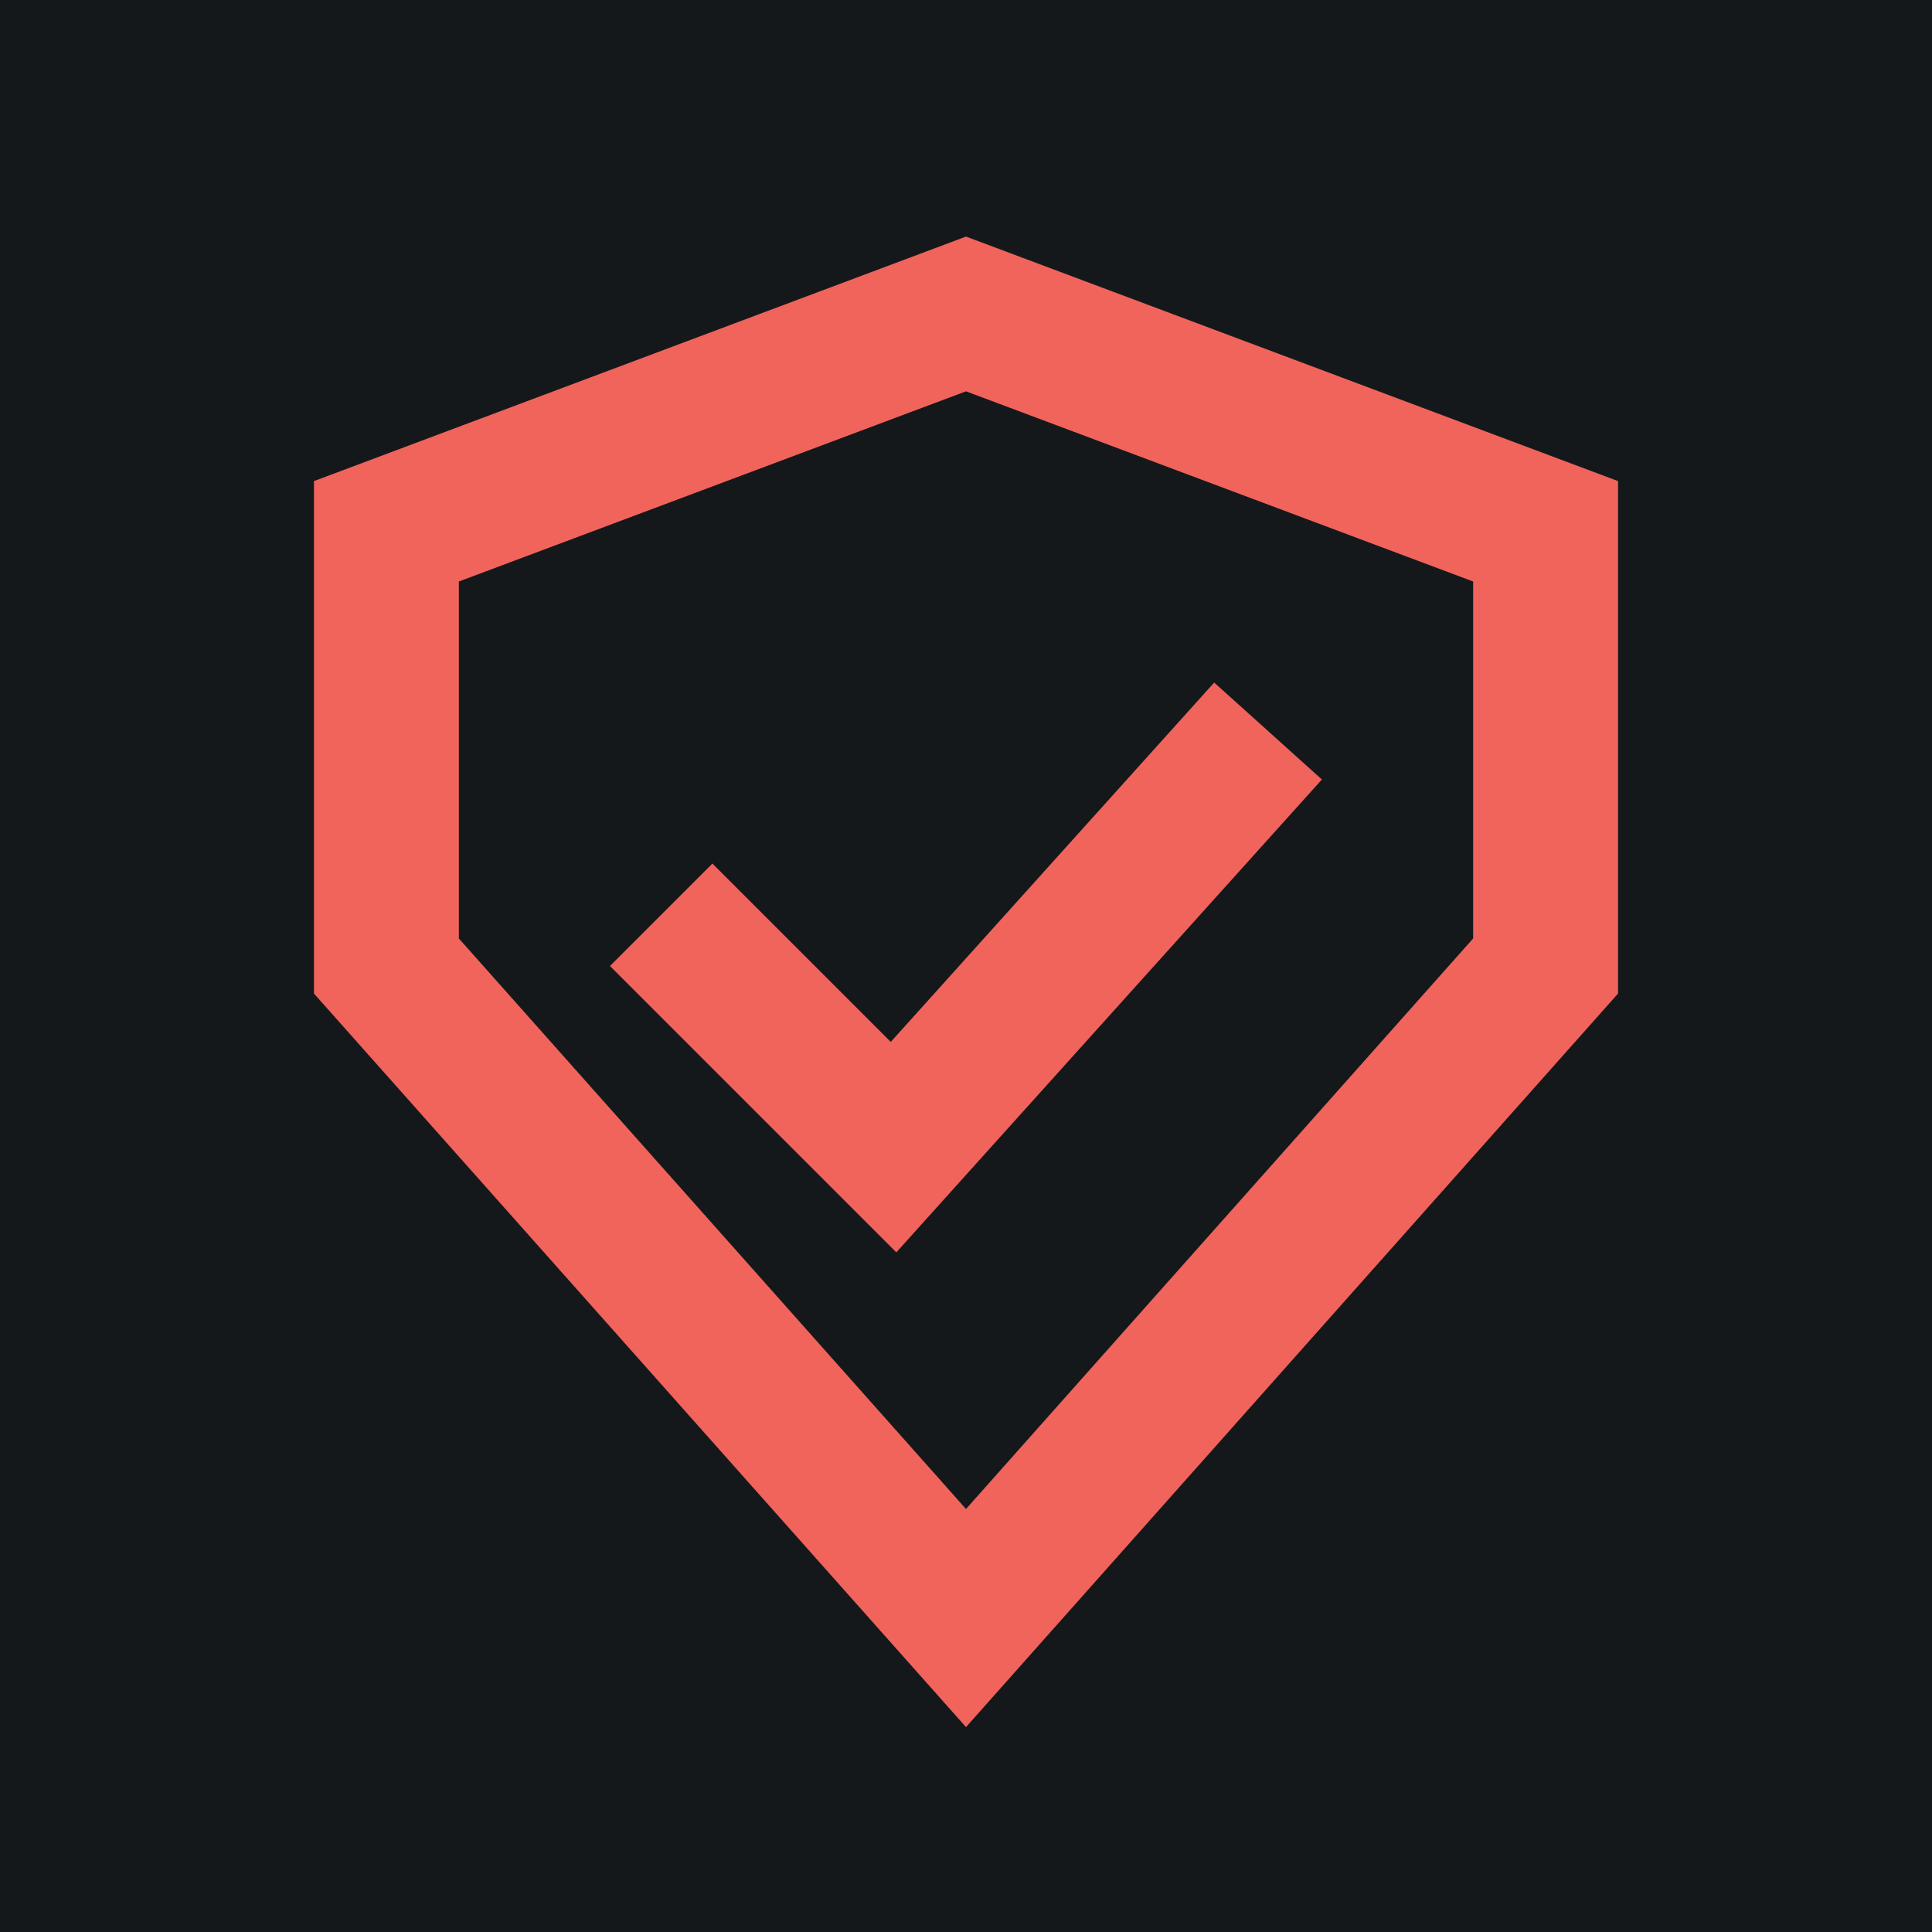
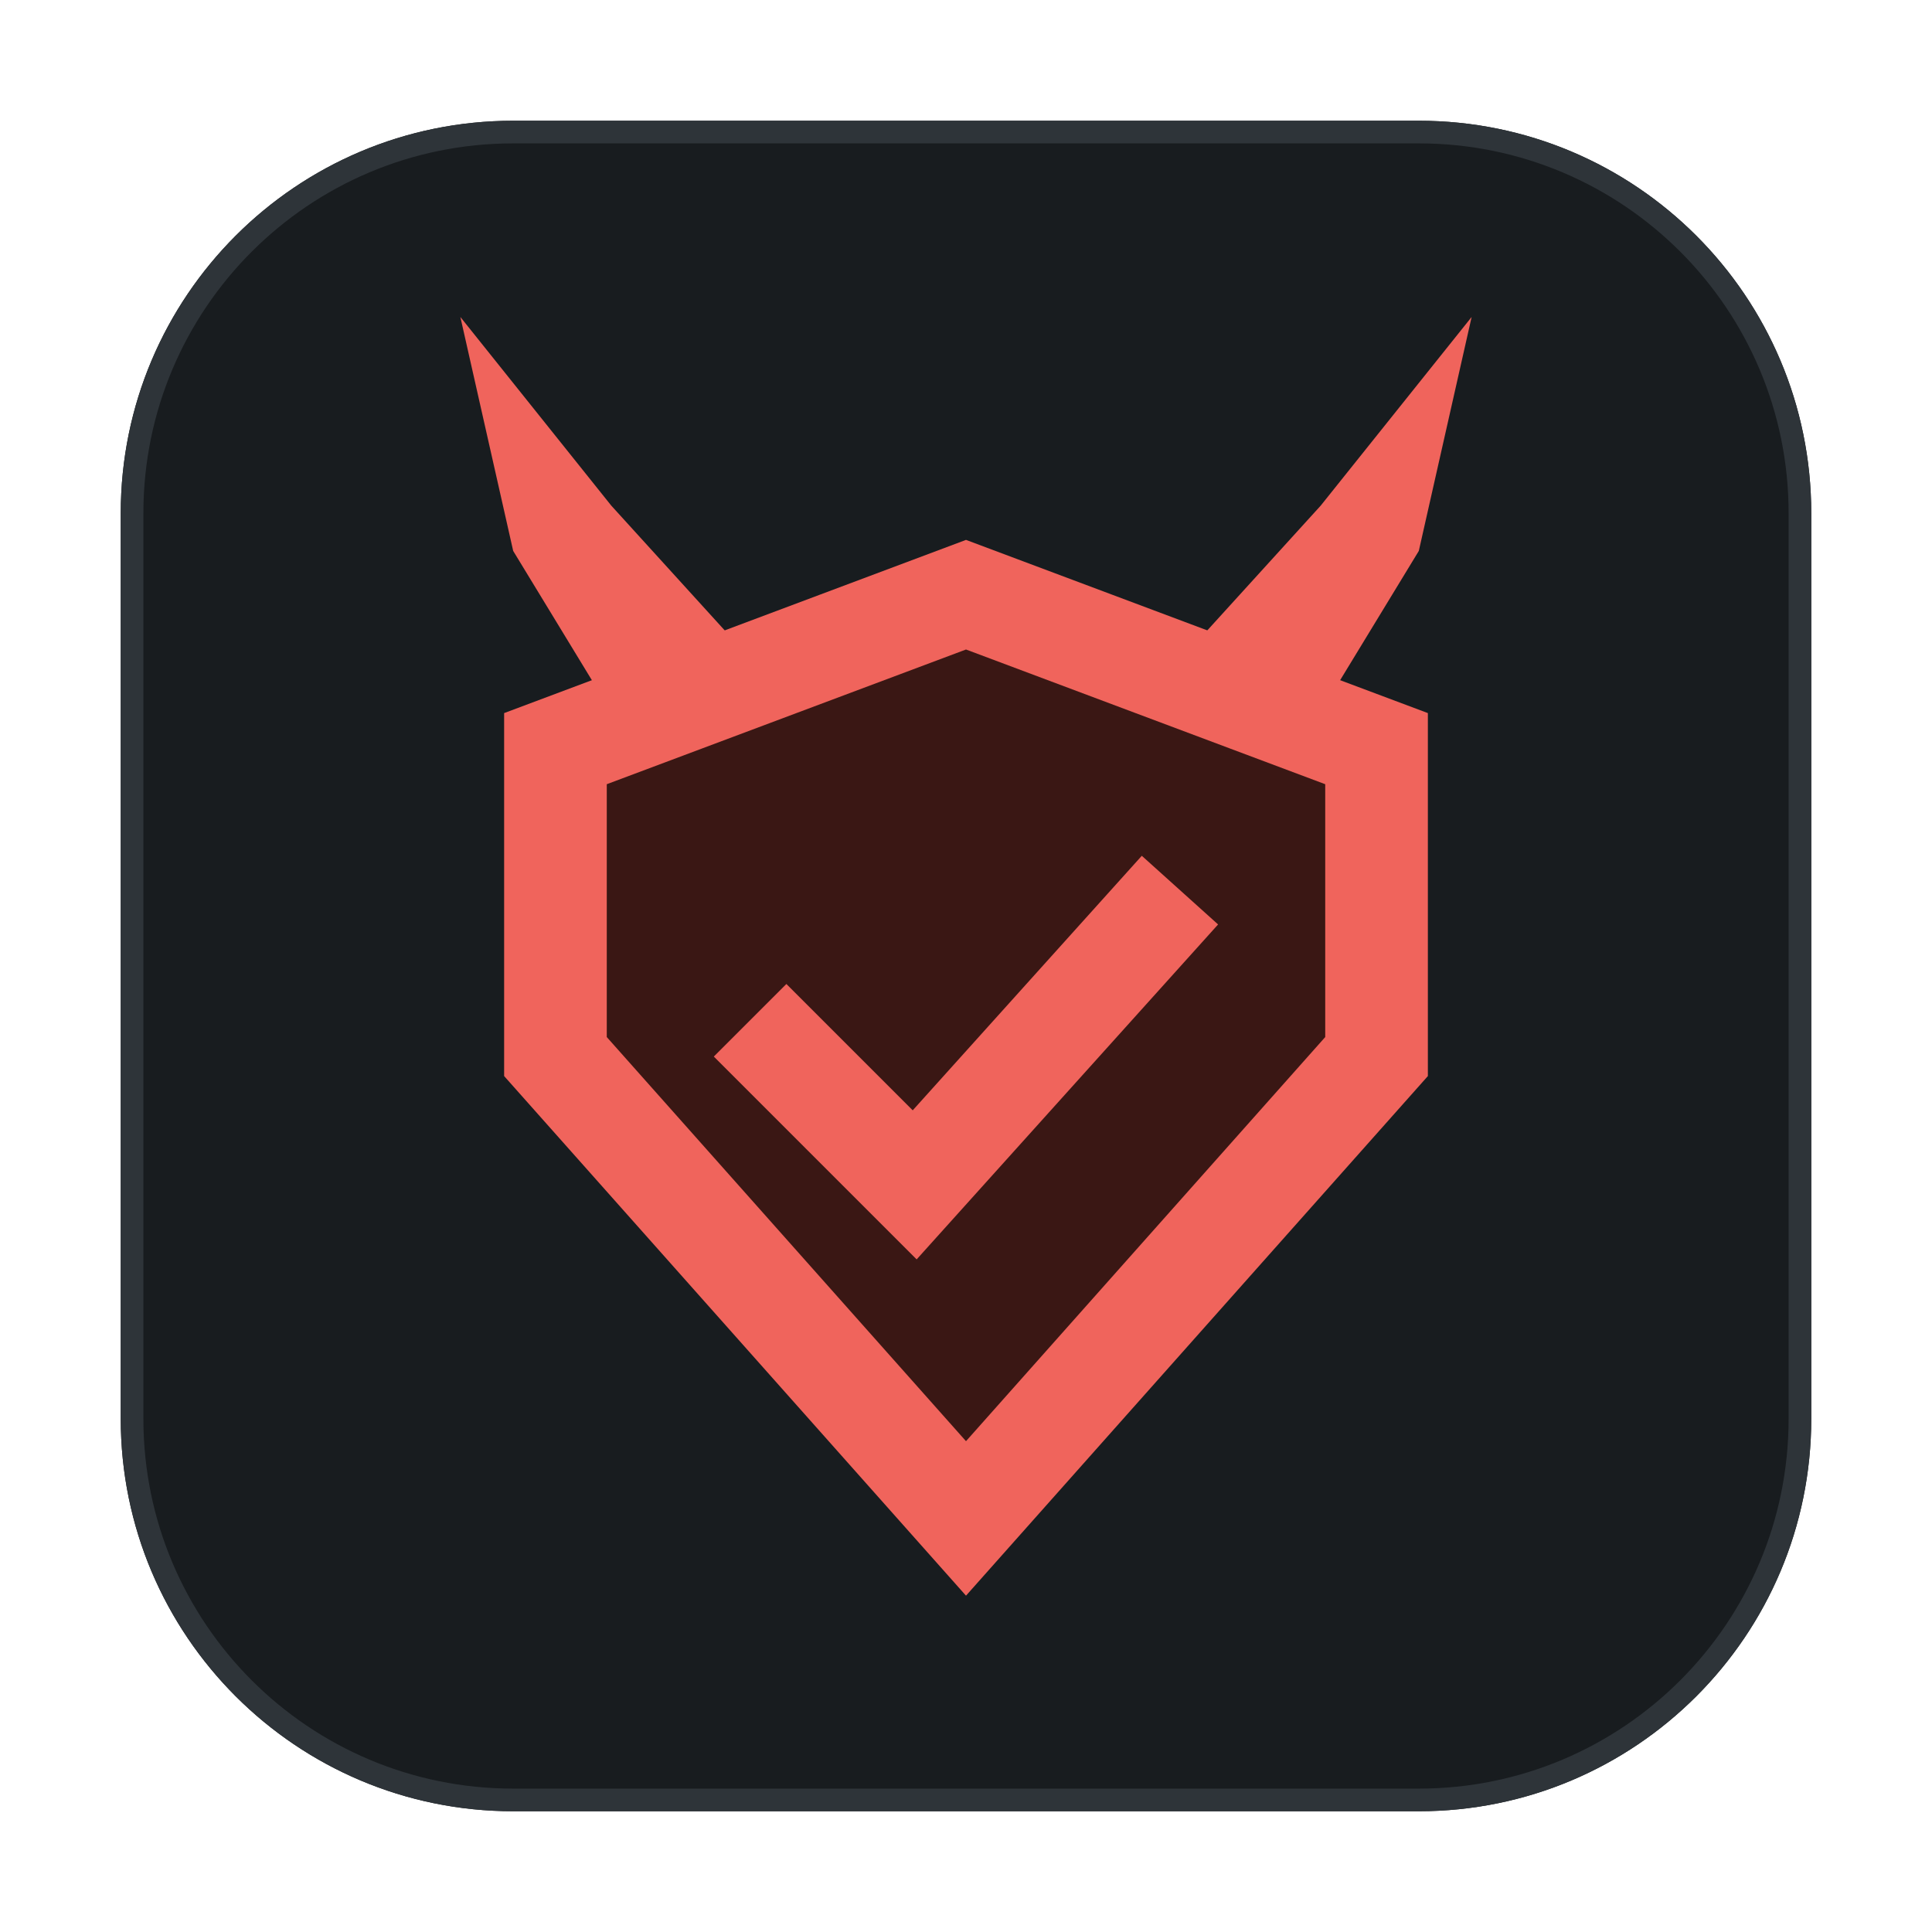
- <svg xmlns="http://www.w3.org/2000/svg" width="64" height="64" viewBox="0 0 64 64">
-   <rect width="64" height="64" fill="#15181b" />
-   <path d="M32 10.4l19.2 7.2V32L32 53.6 12.8 32V17.6z" fill="none" stroke="#f0645c" stroke-width="4.8" stroke-linecap="square" stroke-linejoin="miter" />
-   <path d="M23.6 32l6 6 10.8-12" fill="none" stroke="#f0645c" stroke-width="4.8" stroke-linecap="square" stroke-linejoin="miter" />
+ <svg xmlns="http://www.w3.org/2000/svg" width="128" height="128" viewBox="0 0 128 128">
+   <rect x="8" y="8" width="112" height="112" rx="26" fill="#181c1f" />
+   <rect x="8.75" y="8.75" width="110.5" height="110.5" rx="25.25" fill="none" stroke="#2e3439" stroke-width="1.5" />
+   <g transform="translate(0 6)">
+     <path d="M41 42L34 30.5 30.5 15 40.5 27.5 50.5 38.5z" fill="#f0645c" />
+     <path d="M87 42L94 30.5 97.5 15 87.5 27.5 77.5 38.5z" fill="#f0645c" />
+     <path d="M64 33.4l27.2 10.2V64L64 94.6 36.8 64V43.6z" fill="#3a1714" stroke="#f0645c" stroke-width="6.8" stroke-linecap="square" stroke-linejoin="miter" />
+     <path d="M52.1 64l8.5 8.5 15.3-17" fill="none" stroke="#f0645c" stroke-width="6.8" stroke-linecap="square" stroke-linejoin="miter" />
+   </g>
</svg>
